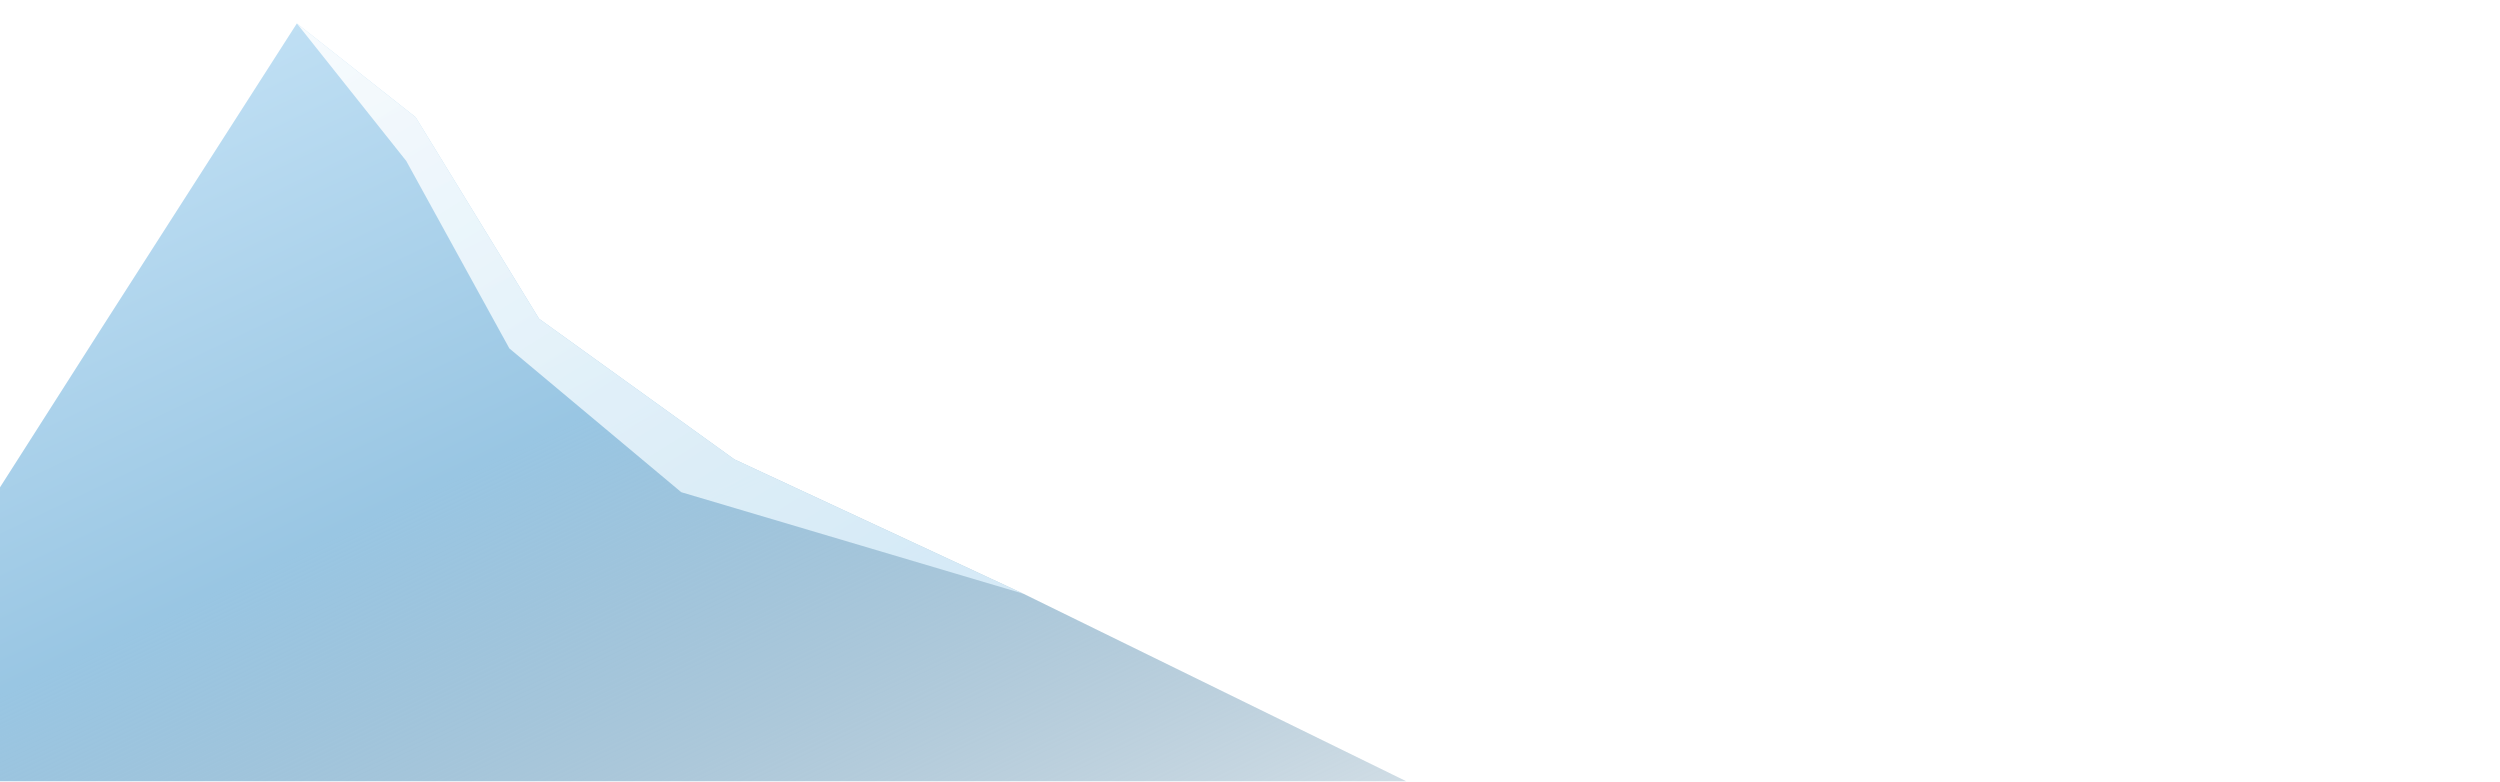
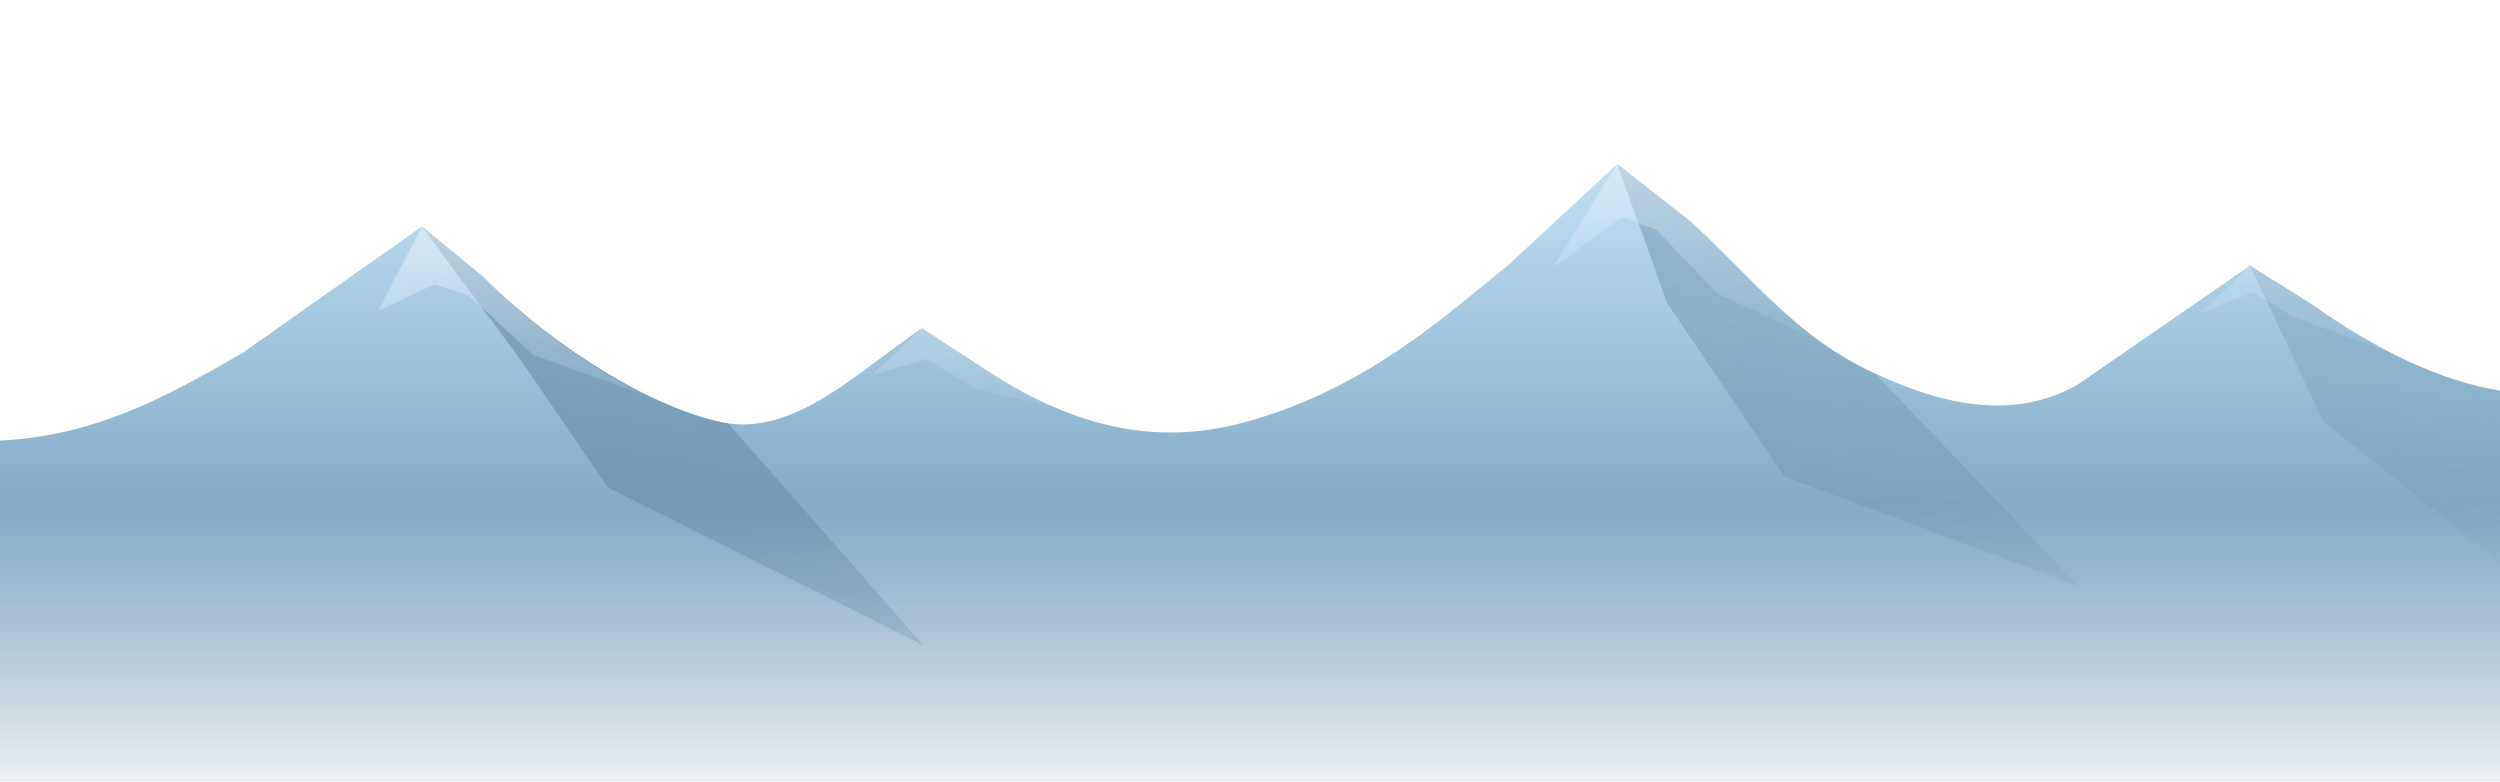
- <svg xmlns="http://www.w3.org/2000/svg" viewBox="0 0 1600 500" fill="none">
+ <svg xmlns="http://www.w3.org/2000/svg" viewBox="0 0 1600 500" preserveAspectRatio="none" fill="none">
  <defs>
-     <linearGradient id="slope" x1="0" y1="0" x2="1" y2="1">
-       <stop stop-color="#d0eafb" />
-       <stop offset=".5" stop-color="#99c6e3" />
-       <stop offset="1" stop-color="#628da9" stop-opacity=".3" />
+     <linearGradient id="ridge" x1="0" y1="0" x2="0" y2="1">
+       <stop stop-color="#c1e0f4" />
+       <stop offset=".55" stop-color="#83acc7" />
+       <stop offset="1" stop-color="#628da9" stop-opacity=".12" />
    </linearGradient>
-     <linearGradient id="snow" x1="0" y1="0" x2=".8" y2="1">
-       <stop stop-color="#fff" />
-       <stop offset="1" stop-color="#dceffa" />
+     <linearGradient id="shade" x1="0" y1="0" x2="1" y2="1">
+       <stop stop-color="#466e8c" stop-opacity=".5" />
+       <stop offset="1" stop-color="#466e8c" stop-opacity="0" />
+     </linearGradient>
+     <linearGradient id="snow" x1="0" y1="0" x2=".5" y2="1">
+       <stop stop-color="#f3faff" />
+       <stop offset="1" stop-color="#d4eafa" stop-opacity=".1" />
    </linearGradient>
  </defs>
-   <path fill="url(#slope)" d="M-120 500 65 210 190 15 266 75 345 204 470 294 655 380 900 500Z" />
-   <path fill="url(#snow)" opacity=".88" d="m190 15 76 60 79 129 125 90 185 86-219-65-110-92-66-120Z" />
+   <path fill="url(#ridge)" d="M0 282 C60 279 105 255 155 226 L270 145 309 177 C355 223 420 263 466 271 C510 277 548 239 590 210 L633 238 C690 275 744 286 801 269 C874 248 923 204 966 169 L1035 105 1081 141 C1120 176 1149 216 1200 239 C1245 260 1290 269 1330 246 L1440 170 1480 195 C1522 225 1563 244 1600 250 V500 H0Z" />
+   <path fill="url(#shade)" d="m270 145 39 32c46 46 111 86 157 94l125 142-202-101-56-82Zm765-40 46 36c39 35 68 75 119 98l130 136-188-70-75-111Zm405 65 40 25c42 30 83 49 120 55v110l-113-90Z" />
+   <path fill="url(#snow)" opacity=".7" d="m270 145 39 32c30 30 67 58 104 76l-72-26-41-38-22-7-36 17Zm765-40 46 36c29 26 53 55 83 77l-65-30-39-41-22-8-44 32Z" />
+   <path fill="url(#snow)" opacity=".4" d="m590 210 43 28 45 23-53-12-32-19-35 10Zm850-40 40 25 47 30-61-23-24-15-33 13Z" />
</svg>
